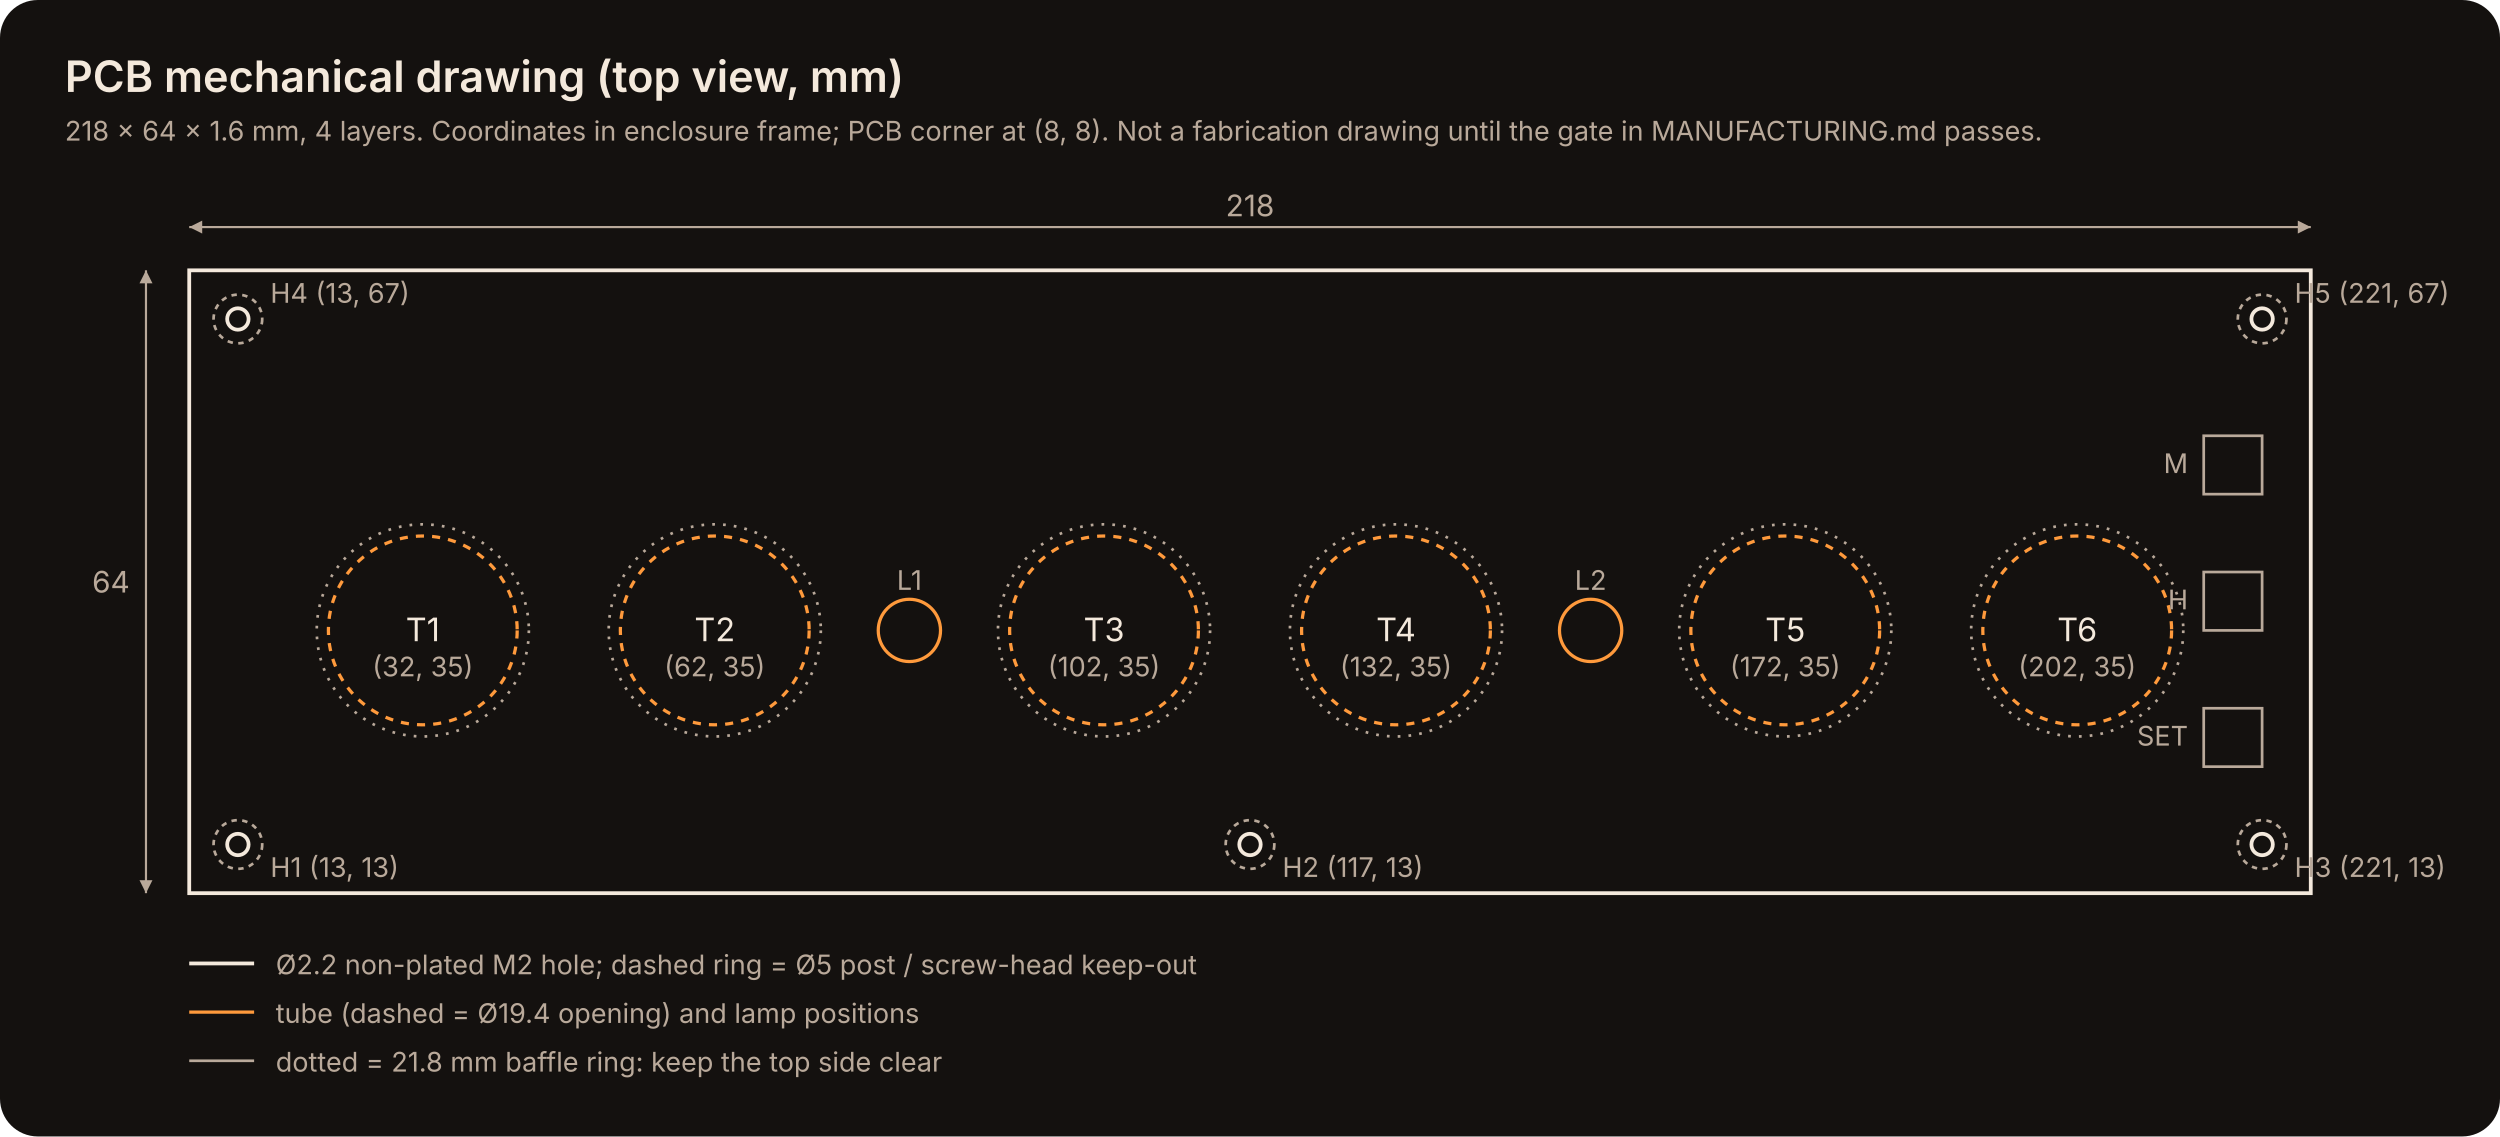
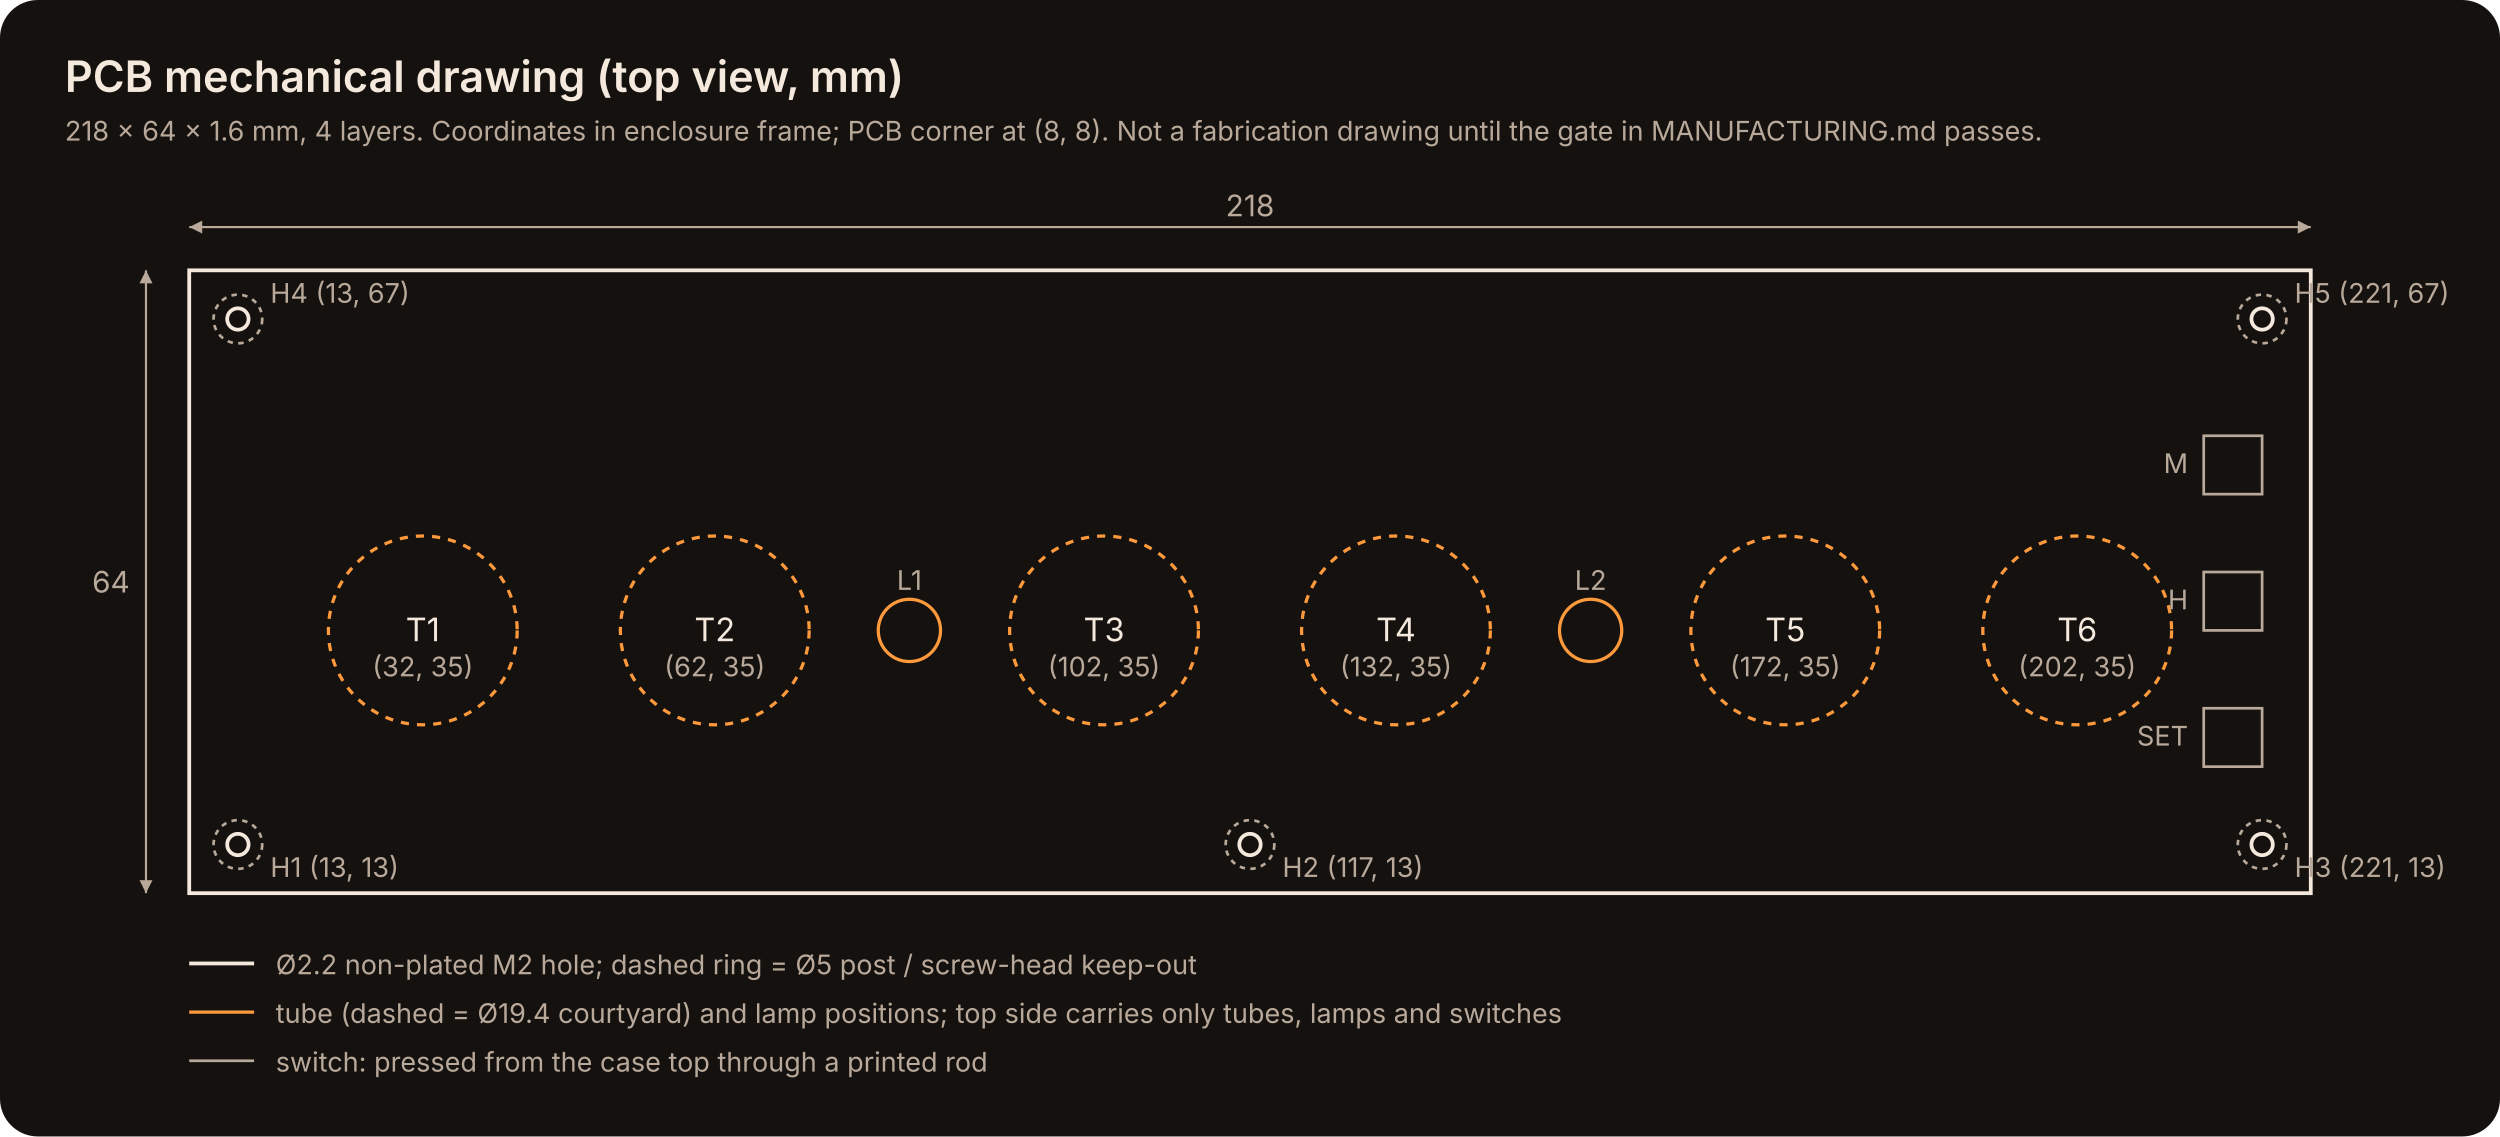
<svg xmlns="http://www.w3.org/2000/svg" viewBox="0 0 924.8 420.4" font-family="system-ui,-apple-system,Segoe UI,sans-serif">
  <style>
.o{fill:none;stroke:#f4e9dc;stroke-width:1.4}.t{fill:none;stroke:#ff9a3c;stroke-width:1.2}.h{fill:none;stroke:#b9a99a;stroke-width:1}
.d{stroke:#b9a99a;stroke-width:.8;fill:none}.dt{fill:#b9a99a;font-size:11px}.lb{fill:#f4e9dc;font-size:12px}.ti{fill:#f4e9dc;font-size:16px;font-weight:600}
.sm{fill:#b9a99a;font-size:10px}
</style>
  <defs>
    <marker id="ar" viewBox="0 0 10 10" refX="10" refY="5" markerWidth="6" markerHeight="6" orient="auto-start-reverse">
      <path d="M0,0 L10,5 L0,10 z" fill="#b9a99a" />
    </marker>
  </defs>
  <rect width="924.8" height="420.4" rx="14" fill="#14110f" />
  <text class="ti" x="24" y="34">PCB mechanical drawing (top view, mm)</text>
  <text class="sm" x="24" y="52">218 × 64 × 1.6 mm, 4 layers. Coordinates in enclosure frame; PCB corner at (8, 8). Not a fabrication drawing until the gate in MANUFACTURING.md passes.</text>
  <rect class="o" x="70" y="100" width="784.8" height="230.4" />
  <circle class="t" cx="156.4" cy="233.2" r="34.92" stroke-dasharray="3 3" />
-   <circle class="h" cx="156.4" cy="233.2" r="39.24" stroke-dasharray="1 3" />
  <text class="lb" x="156.4" y="237.2" text-anchor="middle">T1</text>
  <text class="sm" x="156.4" y="250.2" text-anchor="middle">(32, 35)</text>
  <circle class="t" cx="264.4" cy="233.2" r="34.92" stroke-dasharray="3 3" />
-   <circle class="h" cx="264.4" cy="233.2" r="39.24" stroke-dasharray="1 3" />
  <text class="lb" x="264.4" y="237.2" text-anchor="middle">T2</text>
  <text class="sm" x="264.4" y="250.2" text-anchor="middle">(62, 35)</text>
  <circle class="t" cx="408.4" cy="233.2" r="34.92" stroke-dasharray="3 3" />
-   <circle class="h" cx="408.4" cy="233.2" r="39.24" stroke-dasharray="1 3" />
  <text class="lb" x="408.4" y="237.2" text-anchor="middle">T3</text>
  <text class="sm" x="408.4" y="250.2" text-anchor="middle">(102, 35)</text>
  <circle class="t" cx="516.4" cy="233.2" r="34.92" stroke-dasharray="3 3" />
-   <circle class="h" cx="516.4" cy="233.2" r="39.24" stroke-dasharray="1 3" />
  <text class="lb" x="516.4" y="237.2" text-anchor="middle">T4</text>
  <text class="sm" x="516.4" y="250.2" text-anchor="middle">(132, 35)</text>
  <circle class="t" cx="660.4" cy="233.2" r="34.92" stroke-dasharray="3 3" />
-   <circle class="h" cx="660.4" cy="233.2" r="39.24" stroke-dasharray="1 3" />
  <text class="lb" x="660.4" y="237.2" text-anchor="middle">T5</text>
  <text class="sm" x="660.4" y="250.2" text-anchor="middle">(172, 35)</text>
  <circle class="t" cx="768.4" cy="233.2" r="34.92" stroke-dasharray="3 3" />
-   <circle class="h" cx="768.4" cy="233.2" r="39.24" stroke-dasharray="1 3" />
  <text class="lb" x="768.4" y="237.2" text-anchor="middle">T6</text>
  <text class="sm" x="768.4" y="250.2" text-anchor="middle">(202, 35)</text>
  <circle class="t" cx="336.4" cy="233.2" r="11.52" />
  <text class="sm" x="336.4" y="218.2" text-anchor="middle">L1</text>
  <circle class="t" cx="588.4" cy="233.2" r="11.52" />
  <text class="sm" x="588.4" y="218.2" text-anchor="middle">L2</text>
  <rect class="h" x="815.2" y="262.0" width="21.6" height="21.6" />
  <text class="sm" x="809.4" y="275.8" text-anchor="end">SET</text>
  <rect class="h" x="815.2" y="211.6" width="21.6" height="21.6" />
  <text class="sm" x="809.4" y="225.4" text-anchor="end">H</text>
  <rect class="h" x="815.2" y="161.2" width="21.6" height="21.6" />
  <text class="sm" x="809.4" y="175.0" text-anchor="end">M</text>
  <circle class="o" cx="88.0" cy="312.4" r="3.96" />
  <circle class="h" cx="88.0" cy="312.4" r="9.0" stroke-dasharray="2 2" />
  <text class="sm" x="100.0" y="324.4">H1 (13, 13)</text>
  <circle class="o" cx="462.4" cy="312.4" r="3.96" />
  <circle class="h" cx="462.4" cy="312.4" r="9.0" stroke-dasharray="2 2" />
  <text class="sm" x="474.4" y="324.4">H2 (117, 13)</text>
  <circle class="o" cx="836.8" cy="312.4" r="3.96" />
  <circle class="h" cx="836.8" cy="312.4" r="9.0" stroke-dasharray="2 2" />
  <text class="sm" x="848.8" y="324.4">H3 (221, 13)</text>
  <circle class="o" cx="88.0" cy="118.0" r="3.96" />
  <circle class="h" cx="88.0" cy="118.0" r="9.0" stroke-dasharray="2 2" />
  <text class="sm" x="100.0" y="112.0">H4 (13, 67)</text>
  <circle class="o" cx="836.8" cy="118.0" r="3.96" />
  <circle class="h" cx="836.8" cy="118.0" r="9.0" stroke-dasharray="2 2" />
  <text class="sm" x="848.8" y="112.0">H5 (221, 67)</text>
  <line class="d" x1="70" y1="84" x2="854.8" y2="84" marker-start="url(#ar)" marker-end="url(#ar)" />
  <text class="dt" x="462.4" y="80" text-anchor="middle">218</text>
  <line class="d" x1="54" y1="100" x2="54" y2="330.4" marker-start="url(#ar)" marker-end="url(#ar)" />
  <text class="dt" x="48" y="219.2" text-anchor="end">64</text>
  <line class="o" x1="70" y1="356.4" x2="94" y2="356.4" />
  <text class="sm" x="102" y="360.4">Ø2.2 non-plated M2 hole; dashed ring = Ø5 post / screw-head keep-out</text>
  <line class="t" x1="70" y1="374.4" x2="94" y2="374.4" />
-   <text class="sm" x="102" y="378.4">tube (dashed = Ø19.4 opening) and lamp positions</text>
+   <text class="sm" x="102" y="378.4">tube (dashed = Ø19.4 courtyard) and lamp positions; top side carries only tubes, lamps and switches</text>
  <line class="h" x1="70" y1="392.4" x2="94" y2="392.4" />
-   <text class="sm" x="102" y="396.4">dotted = 21.8 mm baffle ring: keep the top side clear</text>
+   <text class="sm" x="102" y="396.4">switch: pressed from the case top through a printed rod</text>
</svg>
